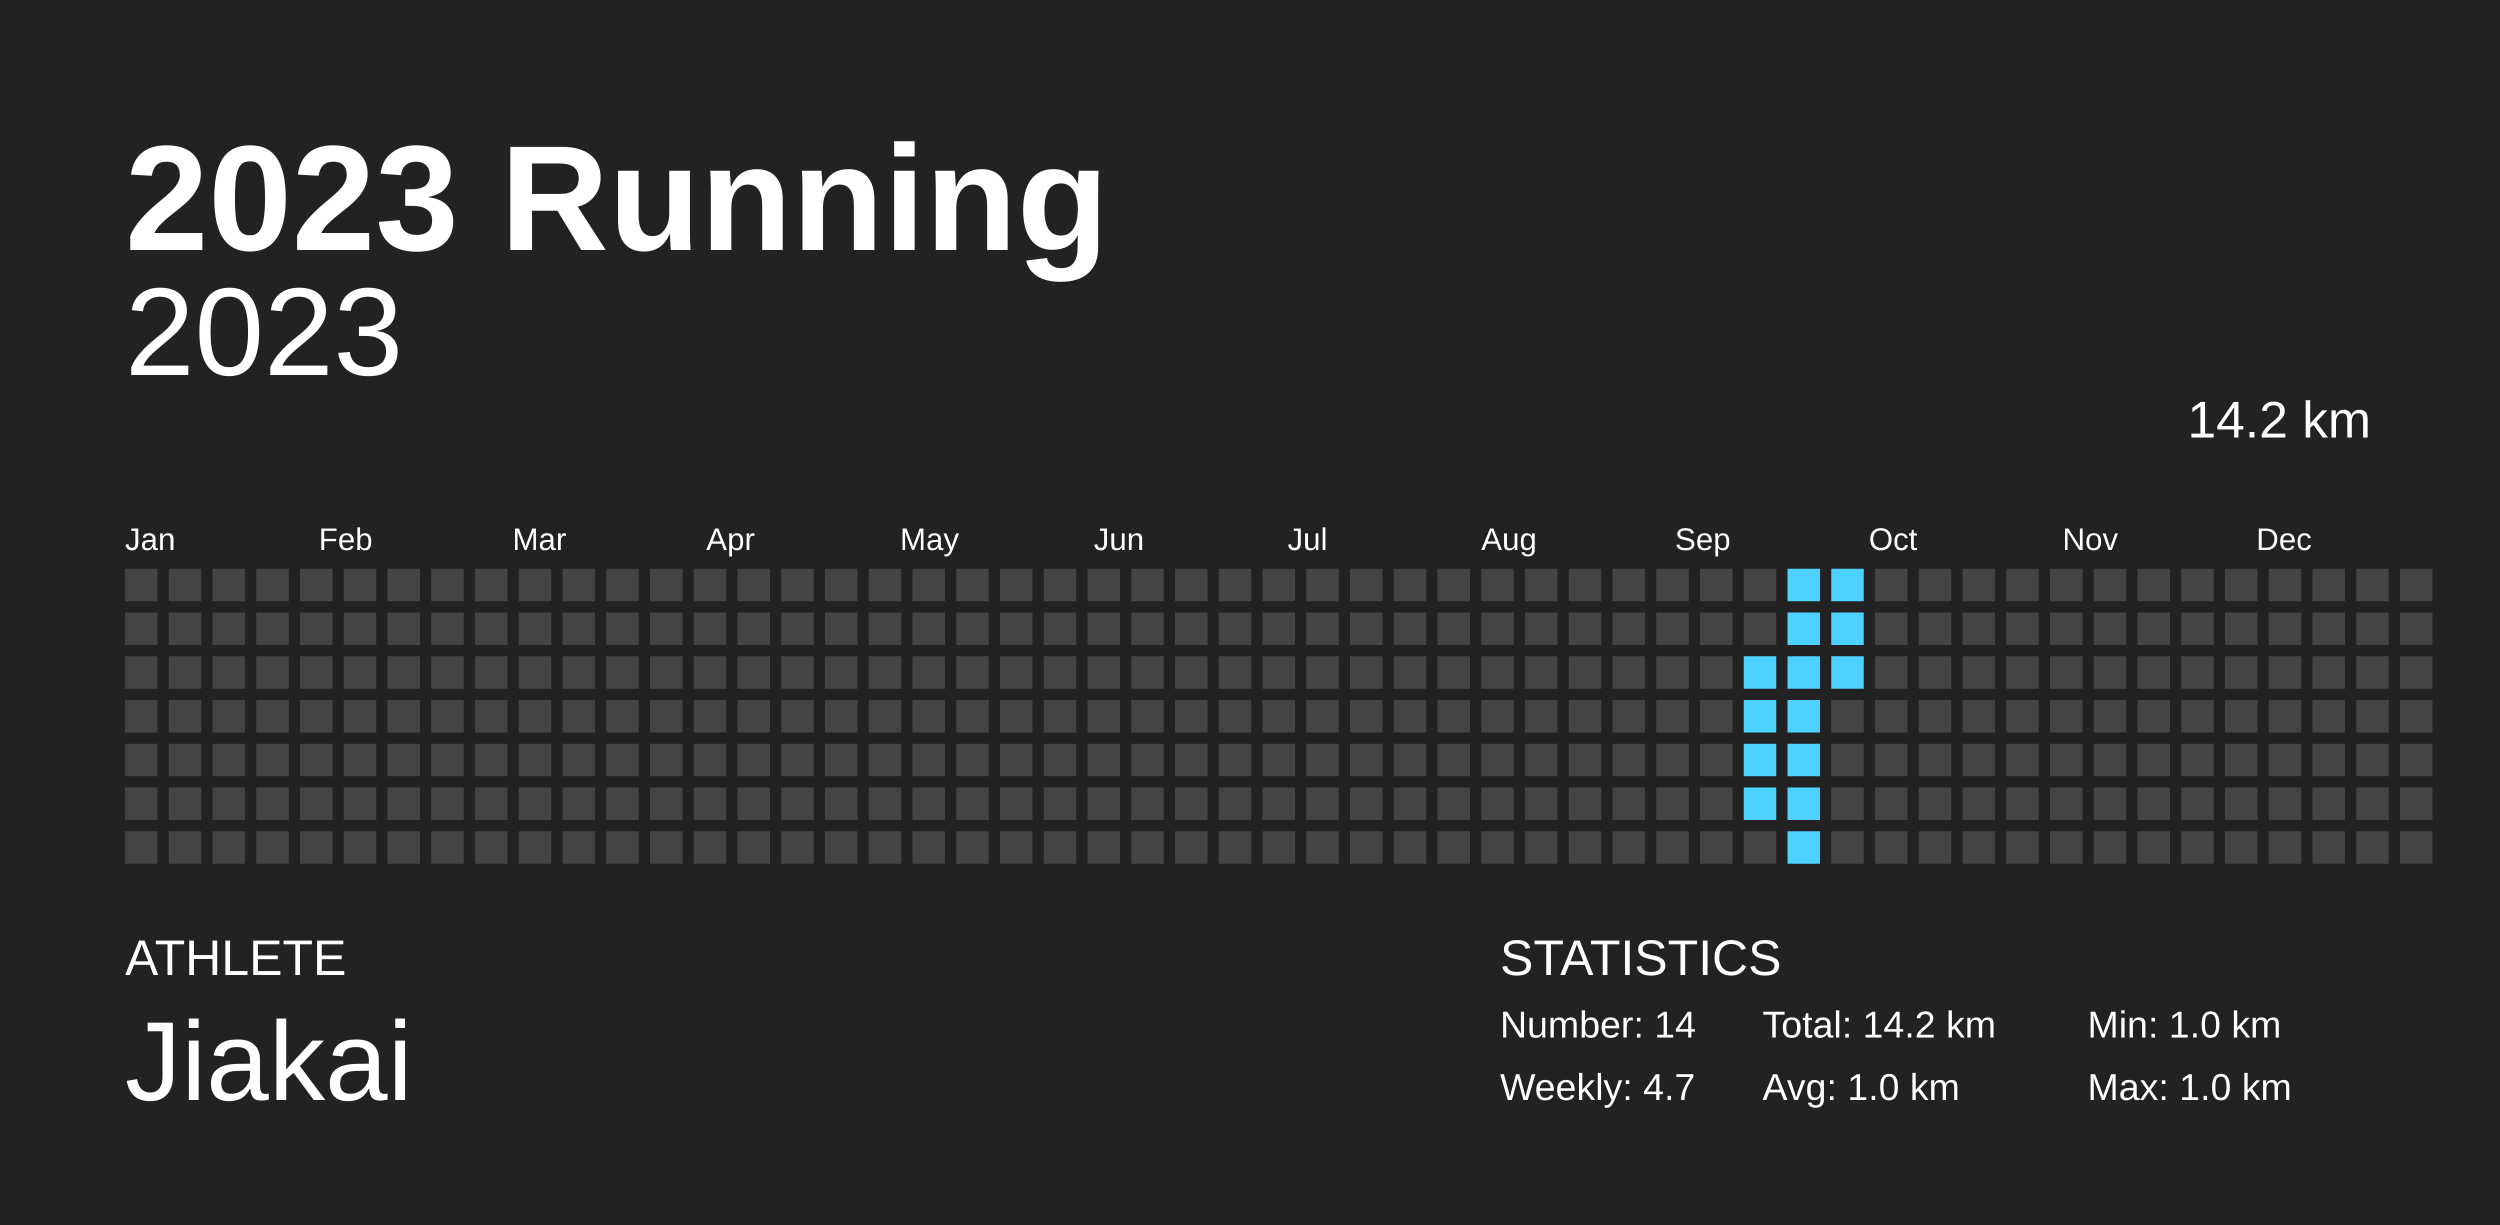
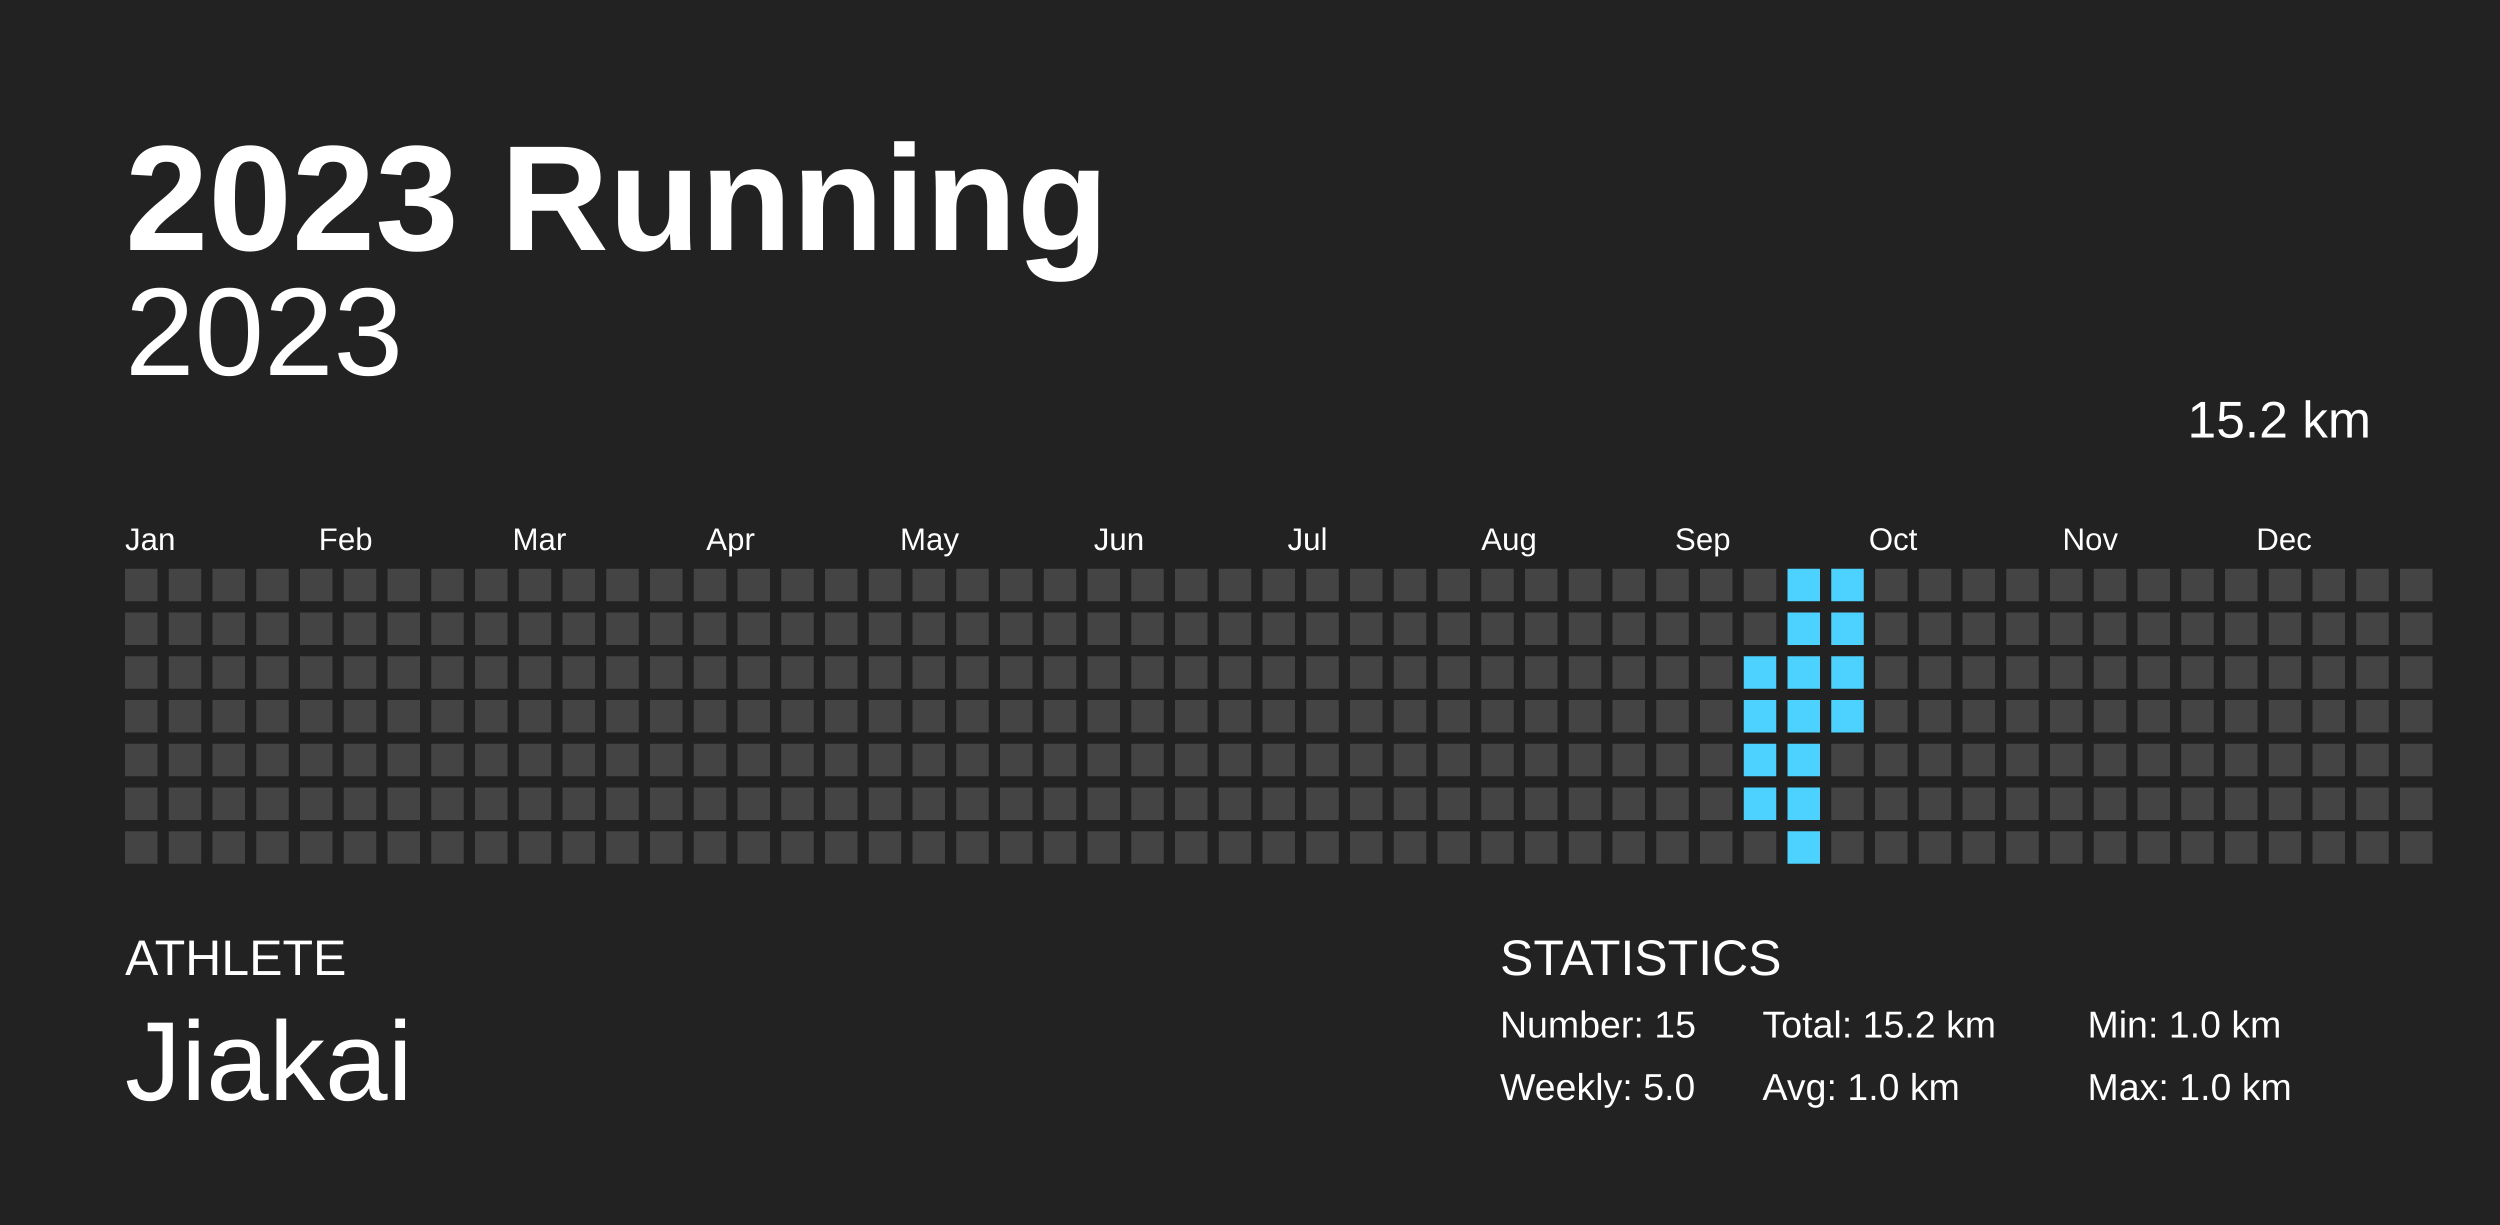
<svg xmlns="http://www.w3.org/2000/svg" baseProfile="full" height="98mm" version="1.1" viewBox="0,0,200,98" width="200mm">
  <defs />
  <rect fill="#222222" height="98" width="200" x="0" y="0" />
  <text fill="#FFFFFF" style="font-size:12px; font-family:Arial; font-weight:bold;" x="10" y="20">2023 Running</text>
  <text fill="#FFFFFF" style="font-size:4px; font-family:Arial" x="10" y="78">ATHLETE</text>
  <text fill="#FFFFFF" style="font-size:9px; font-family:Arial" x="10" y="88">Jiakai</text>
  <text fill="#FFFFFF" style="font-size:4px; font-family:Arial" x="120" y="78">STATISTICS</text>
-   <text fill="#FFFFFF" style="font-size:3px; font-family:Arial" x="120" y="83">Number: 14</text>
-   <text fill="#FFFFFF" style="font-size:3px; font-family:Arial" x="120" y="88">Weekly: 4.7</text>
-   <text fill="#FFFFFF" style="font-size:3px; font-family:Arial" x="141" y="83">Total: 14.2 km</text>
+   <text fill="#FFFFFF" style="font-size:3px; font-family:Arial" x="120" y="83">Number: 15</text>
+   <text fill="#FFFFFF" style="font-size:3px; font-family:Arial" x="120" y="88">Weekly: 5.0</text>
+   <text fill="#FFFFFF" style="font-size:3px; font-family:Arial" x="141" y="83">Total: 15.2 km</text>
  <text fill="#FFFFFF" style="font-size:3px; font-family:Arial" x="141" y="88">Avg: 1.0 km</text>
  <text fill="#FFFFFF" style="font-size:3px; font-family:Arial" x="167" y="83">Min: 1.0 km</text>
  <text fill="#FFFFFF" style="font-size:3px; font-family:Arial" x="167" y="88">Max: 1.0 km</text>
  <text alignment-baseline="hanging" fill="#FFFFFF" style="font-size:10.0px; font-family:Arial;" x="10" y="30">2023</text>
-   <text alignment-baseline="hanging" fill="#FFFFFF" style="font-size:4.125px; font-family:Arial;" x="175" y="35">14.2 km</text>
+   <text alignment-baseline="hanging" fill="#FFFFFF" style="font-size:4.125px; font-family:Arial;" x="175" y="35">15.2 km</text>
  <text fill="#FFFFFF" style="font-size:2.5px; font-family:Arial" x="10.0" y="44">Jan</text>
  <text fill="#FFFFFF" style="font-size:2.5px; font-family:Arial" x="25.5" y="44">Feb</text>
  <text fill="#FFFFFF" style="font-size:2.5px; font-family:Arial" x="41.0" y="44">Mar</text>
  <text fill="#FFFFFF" style="font-size:2.5px; font-family:Arial" x="56.5" y="44">Apr</text>
  <text fill="#FFFFFF" style="font-size:2.5px; font-family:Arial" x="72.0" y="44">May</text>
  <text fill="#FFFFFF" style="font-size:2.5px; font-family:Arial" x="87.5" y="44">Jun</text>
  <text fill="#FFFFFF" style="font-size:2.5px; font-family:Arial" x="103.0" y="44">Jul</text>
  <text fill="#FFFFFF" style="font-size:2.5px; font-family:Arial" x="118.5" y="44">Aug</text>
  <text fill="#FFFFFF" style="font-size:2.5px; font-family:Arial" x="134.0" y="44">Sep</text>
  <text fill="#FFFFFF" style="font-size:2.5px; font-family:Arial" x="149.5" y="44">Oct</text>
  <text fill="#FFFFFF" style="font-size:2.5px; font-family:Arial" x="165.0" y="44">Nov</text>
  <text fill="#FFFFFF" style="font-size:2.5px; font-family:Arial" x="180.5" y="44">Dec</text>
  <rect fill="#444444" height="2.6" width="2.6" x="10.0" y="45.5" />
  <rect fill="#444444" height="2.6" width="2.6" x="10.0" y="49.0" />
  <rect fill="#444444" height="2.6" width="2.6" x="10.0" y="52.5" />
  <rect fill="#444444" height="2.6" width="2.6" x="10.0" y="56.0" />
  <rect fill="#444444" height="2.6" width="2.6" x="10.0" y="59.5" />
  <rect fill="#444444" height="2.6" width="2.6" x="10.0" y="63.0" />
  <rect fill="#444444" height="2.6" width="2.6" x="10.0" y="66.5" />
  <rect fill="#444444" height="2.6" width="2.6" x="13.5" y="45.5" />
  <rect fill="#444444" height="2.6" width="2.6" x="13.5" y="49.0" />
  <rect fill="#444444" height="2.6" width="2.6" x="13.5" y="52.5" />
  <rect fill="#444444" height="2.6" width="2.6" x="13.5" y="56.0" />
  <rect fill="#444444" height="2.6" width="2.6" x="13.5" y="59.5" />
  <rect fill="#444444" height="2.6" width="2.6" x="13.5" y="63.0" />
  <rect fill="#444444" height="2.6" width="2.6" x="13.5" y="66.5" />
  <rect fill="#444444" height="2.6" width="2.6" x="17.0" y="45.5" />
  <rect fill="#444444" height="2.6" width="2.6" x="17.0" y="49.0" />
  <rect fill="#444444" height="2.6" width="2.6" x="17.0" y="52.5" />
  <rect fill="#444444" height="2.6" width="2.6" x="17.0" y="56.0" />
  <rect fill="#444444" height="2.6" width="2.6" x="17.0" y="59.5" />
  <rect fill="#444444" height="2.6" width="2.6" x="17.0" y="63.0" />
  <rect fill="#444444" height="2.6" width="2.6" x="17.0" y="66.5" />
  <rect fill="#444444" height="2.6" width="2.6" x="20.5" y="45.5" />
  <rect fill="#444444" height="2.6" width="2.6" x="20.5" y="49.0" />
  <rect fill="#444444" height="2.6" width="2.6" x="20.5" y="52.5" />
  <rect fill="#444444" height="2.6" width="2.6" x="20.5" y="56.0" />
  <rect fill="#444444" height="2.6" width="2.6" x="20.5" y="59.5" />
  <rect fill="#444444" height="2.6" width="2.6" x="20.5" y="63.0" />
  <rect fill="#444444" height="2.6" width="2.6" x="20.5" y="66.5" />
  <rect fill="#444444" height="2.6" width="2.6" x="24.0" y="45.5" />
  <rect fill="#444444" height="2.6" width="2.6" x="24.0" y="49.0" />
  <rect fill="#444444" height="2.6" width="2.6" x="24.0" y="52.5" />
  <rect fill="#444444" height="2.6" width="2.6" x="24.0" y="56.0" />
  <rect fill="#444444" height="2.6" width="2.6" x="24.0" y="59.5" />
  <rect fill="#444444" height="2.6" width="2.6" x="24.0" y="63.0" />
  <rect fill="#444444" height="2.6" width="2.6" x="24.0" y="66.5" />
  <rect fill="#444444" height="2.6" width="2.6" x="27.5" y="45.5" />
  <rect fill="#444444" height="2.6" width="2.6" x="27.5" y="49.0" />
  <rect fill="#444444" height="2.6" width="2.6" x="27.5" y="52.5" />
  <rect fill="#444444" height="2.6" width="2.6" x="27.5" y="56.0" />
  <rect fill="#444444" height="2.6" width="2.6" x="27.5" y="59.5" />
  <rect fill="#444444" height="2.6" width="2.6" x="27.5" y="63.0" />
  <rect fill="#444444" height="2.6" width="2.6" x="27.5" y="66.5" />
  <rect fill="#444444" height="2.6" width="2.6" x="31.0" y="45.5" />
  <rect fill="#444444" height="2.6" width="2.6" x="31.0" y="49.0" />
  <rect fill="#444444" height="2.6" width="2.6" x="31.0" y="52.5" />
  <rect fill="#444444" height="2.6" width="2.6" x="31.0" y="56.0" />
  <rect fill="#444444" height="2.6" width="2.6" x="31.0" y="59.5" />
  <rect fill="#444444" height="2.6" width="2.6" x="31.0" y="63.0" />
  <rect fill="#444444" height="2.6" width="2.6" x="31.0" y="66.5" />
  <rect fill="#444444" height="2.6" width="2.6" x="34.5" y="45.5" />
  <rect fill="#444444" height="2.6" width="2.6" x="34.5" y="49.0" />
  <rect fill="#444444" height="2.6" width="2.6" x="34.5" y="52.5" />
  <rect fill="#444444" height="2.6" width="2.6" x="34.5" y="56.0" />
  <rect fill="#444444" height="2.6" width="2.6" x="34.5" y="59.5" />
  <rect fill="#444444" height="2.6" width="2.6" x="34.5" y="63.0" />
  <rect fill="#444444" height="2.6" width="2.6" x="34.5" y="66.5" />
  <rect fill="#444444" height="2.6" width="2.6" x="38.0" y="45.5" />
  <rect fill="#444444" height="2.6" width="2.6" x="38.0" y="49.0" />
  <rect fill="#444444" height="2.6" width="2.6" x="38.0" y="52.5" />
  <rect fill="#444444" height="2.6" width="2.6" x="38.0" y="56.0" />
  <rect fill="#444444" height="2.6" width="2.6" x="38.0" y="59.5" />
  <rect fill="#444444" height="2.6" width="2.6" x="38.0" y="63.0" />
  <rect fill="#444444" height="2.6" width="2.6" x="38.0" y="66.5" />
  <rect fill="#444444" height="2.6" width="2.6" x="41.5" y="45.5" />
  <rect fill="#444444" height="2.6" width="2.6" x="41.5" y="49.0" />
  <rect fill="#444444" height="2.6" width="2.6" x="41.5" y="52.5" />
  <rect fill="#444444" height="2.6" width="2.6" x="41.5" y="56.0" />
  <rect fill="#444444" height="2.6" width="2.6" x="41.5" y="59.5" />
  <rect fill="#444444" height="2.6" width="2.6" x="41.5" y="63.0" />
  <rect fill="#444444" height="2.6" width="2.6" x="41.5" y="66.5" />
  <rect fill="#444444" height="2.6" width="2.6" x="45.0" y="45.5" />
  <rect fill="#444444" height="2.6" width="2.6" x="45.0" y="49.0" />
  <rect fill="#444444" height="2.6" width="2.6" x="45.0" y="52.5" />
  <rect fill="#444444" height="2.6" width="2.6" x="45.0" y="56.0" />
  <rect fill="#444444" height="2.6" width="2.6" x="45.0" y="59.5" />
  <rect fill="#444444" height="2.6" width="2.6" x="45.0" y="63.0" />
  <rect fill="#444444" height="2.6" width="2.6" x="45.0" y="66.5" />
  <rect fill="#444444" height="2.6" width="2.6" x="48.5" y="45.5" />
  <rect fill="#444444" height="2.6" width="2.6" x="48.5" y="49.0" />
  <rect fill="#444444" height="2.6" width="2.6" x="48.5" y="52.5" />
  <rect fill="#444444" height="2.6" width="2.6" x="48.5" y="56.0" />
  <rect fill="#444444" height="2.6" width="2.6" x="48.5" y="59.5" />
  <rect fill="#444444" height="2.6" width="2.6" x="48.5" y="63.0" />
  <rect fill="#444444" height="2.6" width="2.6" x="48.5" y="66.5" />
  <rect fill="#444444" height="2.6" width="2.6" x="52.0" y="45.5" />
  <rect fill="#444444" height="2.6" width="2.6" x="52.0" y="49.0" />
  <rect fill="#444444" height="2.6" width="2.6" x="52.0" y="52.5" />
  <rect fill="#444444" height="2.6" width="2.6" x="52.0" y="56.0" />
  <rect fill="#444444" height="2.6" width="2.6" x="52.0" y="59.5" />
  <rect fill="#444444" height="2.6" width="2.6" x="52.0" y="63.0" />
  <rect fill="#444444" height="2.6" width="2.6" x="52.0" y="66.5" />
  <rect fill="#444444" height="2.6" width="2.6" x="55.5" y="45.5" />
  <rect fill="#444444" height="2.6" width="2.6" x="55.5" y="49.0" />
  <rect fill="#444444" height="2.6" width="2.6" x="55.5" y="52.5" />
  <rect fill="#444444" height="2.6" width="2.6" x="55.5" y="56.0" />
  <rect fill="#444444" height="2.6" width="2.6" x="55.5" y="59.5" />
  <rect fill="#444444" height="2.6" width="2.6" x="55.5" y="63.0" />
  <rect fill="#444444" height="2.6" width="2.6" x="55.5" y="66.5" />
  <rect fill="#444444" height="2.6" width="2.6" x="59.0" y="45.5" />
  <rect fill="#444444" height="2.6" width="2.6" x="59.0" y="49.0" />
  <rect fill="#444444" height="2.6" width="2.6" x="59.0" y="52.5" />
  <rect fill="#444444" height="2.6" width="2.6" x="59.0" y="56.0" />
  <rect fill="#444444" height="2.6" width="2.6" x="59.0" y="59.5" />
  <rect fill="#444444" height="2.6" width="2.6" x="59.0" y="63.0" />
  <rect fill="#444444" height="2.6" width="2.6" x="59.0" y="66.5" />
  <rect fill="#444444" height="2.6" width="2.6" x="62.5" y="45.5" />
  <rect fill="#444444" height="2.6" width="2.6" x="62.5" y="49.0" />
  <rect fill="#444444" height="2.6" width="2.6" x="62.5" y="52.5" />
  <rect fill="#444444" height="2.6" width="2.6" x="62.5" y="56.0" />
  <rect fill="#444444" height="2.6" width="2.6" x="62.5" y="59.5" />
  <rect fill="#444444" height="2.6" width="2.6" x="62.5" y="63.0" />
  <rect fill="#444444" height="2.6" width="2.6" x="62.5" y="66.5" />
  <rect fill="#444444" height="2.6" width="2.6" x="66.0" y="45.5" />
  <rect fill="#444444" height="2.6" width="2.6" x="66.0" y="49.0" />
  <rect fill="#444444" height="2.6" width="2.6" x="66.0" y="52.5" />
  <rect fill="#444444" height="2.6" width="2.6" x="66.0" y="56.0" />
  <rect fill="#444444" height="2.6" width="2.6" x="66.0" y="59.5" />
  <rect fill="#444444" height="2.6" width="2.6" x="66.0" y="63.0" />
  <rect fill="#444444" height="2.6" width="2.6" x="66.0" y="66.5" />
  <rect fill="#444444" height="2.6" width="2.6" x="69.5" y="45.5" />
  <rect fill="#444444" height="2.6" width="2.6" x="69.5" y="49.0" />
  <rect fill="#444444" height="2.6" width="2.6" x="69.5" y="52.5" />
  <rect fill="#444444" height="2.6" width="2.6" x="69.5" y="56.0" />
  <rect fill="#444444" height="2.6" width="2.6" x="69.5" y="59.5" />
  <rect fill="#444444" height="2.6" width="2.6" x="69.5" y="63.0" />
  <rect fill="#444444" height="2.6" width="2.6" x="69.5" y="66.5" />
  <rect fill="#444444" height="2.6" width="2.6" x="73.0" y="45.5" />
  <rect fill="#444444" height="2.6" width="2.6" x="73.0" y="49.0" />
  <rect fill="#444444" height="2.6" width="2.6" x="73.0" y="52.5" />
  <rect fill="#444444" height="2.6" width="2.6" x="73.0" y="56.0" />
  <rect fill="#444444" height="2.6" width="2.6" x="73.0" y="59.5" />
  <rect fill="#444444" height="2.6" width="2.6" x="73.0" y="63.0" />
  <rect fill="#444444" height="2.6" width="2.6" x="73.0" y="66.5" />
  <rect fill="#444444" height="2.6" width="2.6" x="76.5" y="45.5" />
  <rect fill="#444444" height="2.6" width="2.6" x="76.5" y="49.0" />
  <rect fill="#444444" height="2.6" width="2.6" x="76.5" y="52.5" />
  <rect fill="#444444" height="2.6" width="2.6" x="76.5" y="56.0" />
  <rect fill="#444444" height="2.6" width="2.6" x="76.5" y="59.5" />
  <rect fill="#444444" height="2.6" width="2.6" x="76.5" y="63.0" />
  <rect fill="#444444" height="2.6" width="2.6" x="76.5" y="66.5" />
  <rect fill="#444444" height="2.6" width="2.6" x="80.0" y="45.5" />
  <rect fill="#444444" height="2.6" width="2.6" x="80.0" y="49.0" />
  <rect fill="#444444" height="2.6" width="2.6" x="80.0" y="52.5" />
  <rect fill="#444444" height="2.6" width="2.6" x="80.0" y="56.0" />
  <rect fill="#444444" height="2.6" width="2.6" x="80.0" y="59.5" />
  <rect fill="#444444" height="2.6" width="2.6" x="80.0" y="63.0" />
  <rect fill="#444444" height="2.6" width="2.6" x="80.0" y="66.5" />
  <rect fill="#444444" height="2.6" width="2.6" x="83.5" y="45.5" />
  <rect fill="#444444" height="2.6" width="2.6" x="83.5" y="49.0" />
  <rect fill="#444444" height="2.6" width="2.6" x="83.5" y="52.5" />
  <rect fill="#444444" height="2.6" width="2.6" x="83.5" y="56.0" />
  <rect fill="#444444" height="2.6" width="2.6" x="83.5" y="59.5" />
  <rect fill="#444444" height="2.6" width="2.6" x="83.5" y="63.0" />
  <rect fill="#444444" height="2.6" width="2.6" x="83.5" y="66.5" />
  <rect fill="#444444" height="2.6" width="2.6" x="87.0" y="45.5" />
  <rect fill="#444444" height="2.6" width="2.6" x="87.0" y="49.0" />
  <rect fill="#444444" height="2.6" width="2.6" x="87.0" y="52.5" />
  <rect fill="#444444" height="2.6" width="2.6" x="87.0" y="56.0" />
  <rect fill="#444444" height="2.6" width="2.6" x="87.0" y="59.5" />
  <rect fill="#444444" height="2.6" width="2.6" x="87.0" y="63.0" />
  <rect fill="#444444" height="2.6" width="2.6" x="87.0" y="66.5" />
  <rect fill="#444444" height="2.6" width="2.6" x="90.5" y="45.5" />
  <rect fill="#444444" height="2.6" width="2.6" x="90.5" y="49.0" />
  <rect fill="#444444" height="2.6" width="2.6" x="90.5" y="52.5" />
  <rect fill="#444444" height="2.6" width="2.6" x="90.5" y="56.0" />
  <rect fill="#444444" height="2.6" width="2.6" x="90.5" y="59.5" />
  <rect fill="#444444" height="2.6" width="2.6" x="90.5" y="63.0" />
  <rect fill="#444444" height="2.6" width="2.6" x="90.5" y="66.5" />
  <rect fill="#444444" height="2.6" width="2.6" x="94.0" y="45.5" />
  <rect fill="#444444" height="2.6" width="2.6" x="94.0" y="49.0" />
  <rect fill="#444444" height="2.6" width="2.6" x="94.0" y="52.5" />
  <rect fill="#444444" height="2.6" width="2.6" x="94.0" y="56.0" />
  <rect fill="#444444" height="2.6" width="2.6" x="94.0" y="59.5" />
  <rect fill="#444444" height="2.6" width="2.6" x="94.0" y="63.0" />
  <rect fill="#444444" height="2.6" width="2.6" x="94.0" y="66.5" />
  <rect fill="#444444" height="2.6" width="2.6" x="97.5" y="45.5" />
  <rect fill="#444444" height="2.6" width="2.6" x="97.5" y="49.0" />
  <rect fill="#444444" height="2.6" width="2.6" x="97.5" y="52.5" />
  <rect fill="#444444" height="2.6" width="2.6" x="97.5" y="56.0" />
  <rect fill="#444444" height="2.6" width="2.6" x="97.5" y="59.5" />
  <rect fill="#444444" height="2.6" width="2.6" x="97.5" y="63.0" />
  <rect fill="#444444" height="2.6" width="2.6" x="97.5" y="66.5" />
  <rect fill="#444444" height="2.6" width="2.6" x="101.0" y="45.5" />
  <rect fill="#444444" height="2.6" width="2.6" x="101.0" y="49.0" />
  <rect fill="#444444" height="2.6" width="2.6" x="101.0" y="52.5" />
  <rect fill="#444444" height="2.6" width="2.6" x="101.0" y="56.0" />
  <rect fill="#444444" height="2.6" width="2.6" x="101.0" y="59.5" />
  <rect fill="#444444" height="2.6" width="2.6" x="101.0" y="63.0" />
  <rect fill="#444444" height="2.6" width="2.6" x="101.0" y="66.5" />
  <rect fill="#444444" height="2.6" width="2.6" x="104.5" y="45.5" />
  <rect fill="#444444" height="2.6" width="2.6" x="104.5" y="49.0" />
  <rect fill="#444444" height="2.6" width="2.6" x="104.5" y="52.5" />
  <rect fill="#444444" height="2.6" width="2.6" x="104.5" y="56.0" />
  <rect fill="#444444" height="2.6" width="2.6" x="104.5" y="59.5" />
  <rect fill="#444444" height="2.6" width="2.6" x="104.5" y="63.0" />
  <rect fill="#444444" height="2.6" width="2.6" x="104.5" y="66.5" />
  <rect fill="#444444" height="2.6" width="2.6" x="108.0" y="45.5" />
  <rect fill="#444444" height="2.6" width="2.6" x="108.0" y="49.0" />
  <rect fill="#444444" height="2.6" width="2.6" x="108.0" y="52.5" />
  <rect fill="#444444" height="2.6" width="2.6" x="108.0" y="56.0" />
  <rect fill="#444444" height="2.6" width="2.6" x="108.0" y="59.5" />
  <rect fill="#444444" height="2.6" width="2.6" x="108.0" y="63.0" />
  <rect fill="#444444" height="2.6" width="2.6" x="108.0" y="66.5" />
  <rect fill="#444444" height="2.6" width="2.6" x="111.5" y="45.5" />
  <rect fill="#444444" height="2.6" width="2.6" x="111.5" y="49.0" />
  <rect fill="#444444" height="2.6" width="2.6" x="111.5" y="52.5" />
  <rect fill="#444444" height="2.6" width="2.6" x="111.5" y="56.0" />
  <rect fill="#444444" height="2.6" width="2.6" x="111.5" y="59.5" />
  <rect fill="#444444" height="2.6" width="2.6" x="111.5" y="63.0" />
  <rect fill="#444444" height="2.6" width="2.6" x="111.5" y="66.5" />
  <rect fill="#444444" height="2.6" width="2.6" x="115.0" y="45.5" />
  <rect fill="#444444" height="2.6" width="2.6" x="115.0" y="49.0" />
  <rect fill="#444444" height="2.6" width="2.6" x="115.0" y="52.5" />
  <rect fill="#444444" height="2.6" width="2.6" x="115.0" y="56.0" />
  <rect fill="#444444" height="2.6" width="2.6" x="115.0" y="59.5" />
  <rect fill="#444444" height="2.6" width="2.6" x="115.0" y="63.0" />
  <rect fill="#444444" height="2.6" width="2.6" x="115.0" y="66.5" />
  <rect fill="#444444" height="2.6" width="2.6" x="118.5" y="45.5" />
  <rect fill="#444444" height="2.6" width="2.6" x="118.5" y="49.0" />
  <rect fill="#444444" height="2.6" width="2.6" x="118.5" y="52.5" />
  <rect fill="#444444" height="2.6" width="2.6" x="118.5" y="56.0" />
  <rect fill="#444444" height="2.6" width="2.6" x="118.5" y="59.5" />
  <rect fill="#444444" height="2.6" width="2.6" x="118.5" y="63.0" />
  <rect fill="#444444" height="2.6" width="2.6" x="118.5" y="66.5" />
  <rect fill="#444444" height="2.6" width="2.6" x="122.0" y="45.5" />
  <rect fill="#444444" height="2.6" width="2.6" x="122.0" y="49.0" />
  <rect fill="#444444" height="2.6" width="2.6" x="122.0" y="52.5" />
  <rect fill="#444444" height="2.6" width="2.6" x="122.0" y="56.0" />
  <rect fill="#444444" height="2.6" width="2.6" x="122.0" y="59.5" />
  <rect fill="#444444" height="2.6" width="2.6" x="122.0" y="63.0" />
  <rect fill="#444444" height="2.6" width="2.6" x="122.0" y="66.5" />
  <rect fill="#444444" height="2.6" width="2.6" x="125.5" y="45.5" />
  <rect fill="#444444" height="2.6" width="2.6" x="125.5" y="49.0" />
  <rect fill="#444444" height="2.6" width="2.6" x="125.5" y="52.5" />
  <rect fill="#444444" height="2.6" width="2.6" x="125.5" y="56.0" />
  <rect fill="#444444" height="2.6" width="2.6" x="125.5" y="59.5" />
  <rect fill="#444444" height="2.6" width="2.6" x="125.5" y="63.0" />
  <rect fill="#444444" height="2.6" width="2.6" x="125.5" y="66.5" />
  <rect fill="#444444" height="2.6" width="2.6" x="129.0" y="45.5" />
  <rect fill="#444444" height="2.6" width="2.6" x="129.0" y="49.0" />
  <rect fill="#444444" height="2.6" width="2.6" x="129.0" y="52.5" />
  <rect fill="#444444" height="2.6" width="2.6" x="129.0" y="56.0" />
  <rect fill="#444444" height="2.6" width="2.6" x="129.0" y="59.5" />
  <rect fill="#444444" height="2.6" width="2.6" x="129.0" y="63.0" />
  <rect fill="#444444" height="2.6" width="2.6" x="129.0" y="66.5" />
  <rect fill="#444444" height="2.6" width="2.6" x="132.5" y="45.5" />
  <rect fill="#444444" height="2.6" width="2.6" x="132.5" y="49.0" />
  <rect fill="#444444" height="2.6" width="2.6" x="132.5" y="52.5" />
  <rect fill="#444444" height="2.6" width="2.6" x="132.5" y="56.0" />
  <rect fill="#444444" height="2.6" width="2.6" x="132.5" y="59.5" />
  <rect fill="#444444" height="2.6" width="2.6" x="132.5" y="63.0" />
  <rect fill="#444444" height="2.6" width="2.6" x="132.5" y="66.5" />
  <rect fill="#444444" height="2.6" width="2.6" x="136.0" y="45.5" />
  <rect fill="#444444" height="2.6" width="2.6" x="136.0" y="49.0" />
  <rect fill="#444444" height="2.6" width="2.6" x="136.0" y="52.5" />
  <rect fill="#444444" height="2.6" width="2.6" x="136.0" y="56.0" />
  <rect fill="#444444" height="2.6" width="2.6" x="136.0" y="59.5" />
  <rect fill="#444444" height="2.6" width="2.6" x="136.0" y="63.0" />
  <rect fill="#444444" height="2.6" width="2.6" x="136.0" y="66.5" />
  <rect fill="#444444" height="2.6" width="2.6" x="139.5" y="45.5" />
  <rect fill="#444444" height="2.6" width="2.6" x="139.5" y="49.0" />
  <rect fill="#4dd2ff" height="2.6" width="2.6" x="139.5" y="52.5" />
  <rect fill="#4dd2ff" height="2.6" width="2.6" x="139.5" y="56.0" />
  <rect fill="#4dd2ff" height="2.6" width="2.6" x="139.5" y="59.5" />
  <rect fill="#4dd2ff" height="2.6" width="2.6" x="139.5" y="63.0" />
  <rect fill="#444444" height="2.6" width="2.6" x="139.5" y="66.5" />
  <rect fill="#4dd2ff" height="2.6" width="2.6" x="143.0" y="45.5" />
  <rect fill="#4dd2ff" height="2.6" width="2.6" x="143.0" y="49.0" />
  <rect fill="#4dd2ff" height="2.6" width="2.6" x="143.0" y="52.5" />
  <rect fill="#4dd2ff" height="2.6" width="2.6" x="143.0" y="56.0" />
  <rect fill="#4dd2ff" height="2.6" width="2.6" x="143.0" y="59.5" />
  <rect fill="#4dd2ff" height="2.6" width="2.6" x="143.0" y="63.0" />
  <rect fill="#4dd2ff" height="2.6" width="2.6" x="143.0" y="66.5" />
  <rect fill="#4dd2ff" height="2.6" width="2.6" x="146.5" y="45.5" />
  <rect fill="#4dd2ff" height="2.6" width="2.6" x="146.5" y="49.0" />
  <rect fill="#4dd2ff" height="2.6" width="2.6" x="146.5" y="52.5" />
-   <rect fill="#444444" height="2.6" width="2.6" x="146.5" y="56.0" />
+   <rect fill="#4dd2ff" height="2.6" width="2.6" x="146.5" y="56.0" />
  <rect fill="#444444" height="2.6" width="2.6" x="146.5" y="59.5" />
  <rect fill="#444444" height="2.6" width="2.6" x="146.5" y="63.0" />
  <rect fill="#444444" height="2.6" width="2.6" x="146.5" y="66.5" />
  <rect fill="#444444" height="2.6" width="2.6" x="150.0" y="45.5" />
  <rect fill="#444444" height="2.6" width="2.6" x="150.0" y="49.0" />
  <rect fill="#444444" height="2.6" width="2.6" x="150.0" y="52.5" />
  <rect fill="#444444" height="2.6" width="2.6" x="150.0" y="56.0" />
  <rect fill="#444444" height="2.6" width="2.6" x="150.0" y="59.5" />
  <rect fill="#444444" height="2.6" width="2.6" x="150.0" y="63.0" />
  <rect fill="#444444" height="2.6" width="2.6" x="150.0" y="66.5" />
  <rect fill="#444444" height="2.6" width="2.6" x="153.5" y="45.5" />
  <rect fill="#444444" height="2.6" width="2.6" x="153.5" y="49.0" />
  <rect fill="#444444" height="2.6" width="2.6" x="153.5" y="52.5" />
  <rect fill="#444444" height="2.6" width="2.6" x="153.5" y="56.0" />
  <rect fill="#444444" height="2.6" width="2.6" x="153.5" y="59.5" />
  <rect fill="#444444" height="2.6" width="2.6" x="153.5" y="63.0" />
  <rect fill="#444444" height="2.6" width="2.6" x="153.5" y="66.5" />
  <rect fill="#444444" height="2.6" width="2.6" x="157.0" y="45.5" />
  <rect fill="#444444" height="2.6" width="2.6" x="157.0" y="49.0" />
  <rect fill="#444444" height="2.6" width="2.6" x="157.0" y="52.5" />
  <rect fill="#444444" height="2.6" width="2.6" x="157.0" y="56.0" />
  <rect fill="#444444" height="2.6" width="2.6" x="157.0" y="59.5" />
  <rect fill="#444444" height="2.6" width="2.6" x="157.0" y="63.0" />
  <rect fill="#444444" height="2.6" width="2.6" x="157.0" y="66.5" />
  <rect fill="#444444" height="2.6" width="2.6" x="160.5" y="45.5" />
  <rect fill="#444444" height="2.6" width="2.6" x="160.5" y="49.0" />
  <rect fill="#444444" height="2.6" width="2.6" x="160.5" y="52.5" />
  <rect fill="#444444" height="2.6" width="2.6" x="160.5" y="56.0" />
  <rect fill="#444444" height="2.6" width="2.6" x="160.5" y="59.5" />
  <rect fill="#444444" height="2.6" width="2.6" x="160.5" y="63.0" />
  <rect fill="#444444" height="2.6" width="2.6" x="160.5" y="66.5" />
  <rect fill="#444444" height="2.6" width="2.6" x="164.0" y="45.5" />
  <rect fill="#444444" height="2.6" width="2.6" x="164.0" y="49.0" />
  <rect fill="#444444" height="2.6" width="2.6" x="164.0" y="52.5" />
  <rect fill="#444444" height="2.6" width="2.6" x="164.0" y="56.0" />
  <rect fill="#444444" height="2.6" width="2.6" x="164.0" y="59.5" />
  <rect fill="#444444" height="2.6" width="2.6" x="164.0" y="63.0" />
  <rect fill="#444444" height="2.6" width="2.6" x="164.0" y="66.5" />
  <rect fill="#444444" height="2.6" width="2.6" x="167.5" y="45.5" />
  <rect fill="#444444" height="2.6" width="2.6" x="167.5" y="49.0" />
  <rect fill="#444444" height="2.6" width="2.6" x="167.5" y="52.5" />
  <rect fill="#444444" height="2.6" width="2.6" x="167.5" y="56.0" />
  <rect fill="#444444" height="2.6" width="2.6" x="167.5" y="59.5" />
  <rect fill="#444444" height="2.6" width="2.6" x="167.5" y="63.0" />
  <rect fill="#444444" height="2.6" width="2.6" x="167.5" y="66.5" />
  <rect fill="#444444" height="2.6" width="2.6" x="171.0" y="45.5" />
  <rect fill="#444444" height="2.6" width="2.6" x="171.0" y="49.0" />
  <rect fill="#444444" height="2.6" width="2.6" x="171.0" y="52.5" />
  <rect fill="#444444" height="2.6" width="2.6" x="171.0" y="56.0" />
  <rect fill="#444444" height="2.6" width="2.6" x="171.0" y="59.5" />
  <rect fill="#444444" height="2.6" width="2.6" x="171.0" y="63.0" />
  <rect fill="#444444" height="2.6" width="2.6" x="171.0" y="66.5" />
  <rect fill="#444444" height="2.6" width="2.6" x="174.5" y="45.5" />
  <rect fill="#444444" height="2.6" width="2.6" x="174.5" y="49.0" />
  <rect fill="#444444" height="2.6" width="2.6" x="174.5" y="52.5" />
  <rect fill="#444444" height="2.6" width="2.6" x="174.5" y="56.0" />
  <rect fill="#444444" height="2.6" width="2.6" x="174.5" y="59.5" />
  <rect fill="#444444" height="2.6" width="2.6" x="174.5" y="63.0" />
  <rect fill="#444444" height="2.6" width="2.6" x="174.5" y="66.5" />
  <rect fill="#444444" height="2.6" width="2.6" x="178.0" y="45.5" />
  <rect fill="#444444" height="2.6" width="2.6" x="178.0" y="49.0" />
  <rect fill="#444444" height="2.6" width="2.6" x="178.0" y="52.5" />
  <rect fill="#444444" height="2.6" width="2.6" x="178.0" y="56.0" />
  <rect fill="#444444" height="2.6" width="2.6" x="178.0" y="59.5" />
  <rect fill="#444444" height="2.6" width="2.6" x="178.0" y="63.0" />
  <rect fill="#444444" height="2.6" width="2.6" x="178.0" y="66.5" />
  <rect fill="#444444" height="2.6" width="2.6" x="181.5" y="45.5" />
  <rect fill="#444444" height="2.6" width="2.6" x="181.5" y="49.0" />
  <rect fill="#444444" height="2.6" width="2.6" x="181.5" y="52.5" />
  <rect fill="#444444" height="2.6" width="2.6" x="181.5" y="56.0" />
  <rect fill="#444444" height="2.6" width="2.6" x="181.5" y="59.5" />
  <rect fill="#444444" height="2.6" width="2.6" x="181.5" y="63.0" />
  <rect fill="#444444" height="2.6" width="2.6" x="181.5" y="66.5" />
  <rect fill="#444444" height="2.6" width="2.6" x="185.0" y="45.5" />
  <rect fill="#444444" height="2.6" width="2.6" x="185.0" y="49.0" />
  <rect fill="#444444" height="2.6" width="2.6" x="185.0" y="52.5" />
  <rect fill="#444444" height="2.6" width="2.6" x="185.0" y="56.0" />
  <rect fill="#444444" height="2.6" width="2.6" x="185.0" y="59.5" />
  <rect fill="#444444" height="2.6" width="2.6" x="185.0" y="63.0" />
  <rect fill="#444444" height="2.6" width="2.6" x="185.0" y="66.5" />
  <rect fill="#444444" height="2.6" width="2.6" x="188.5" y="45.5" />
  <rect fill="#444444" height="2.6" width="2.6" x="188.5" y="49.0" />
  <rect fill="#444444" height="2.6" width="2.6" x="188.5" y="52.5" />
  <rect fill="#444444" height="2.6" width="2.6" x="188.5" y="56.0" />
  <rect fill="#444444" height="2.6" width="2.6" x="188.5" y="59.5" />
  <rect fill="#444444" height="2.6" width="2.6" x="188.5" y="63.0" />
  <rect fill="#444444" height="2.6" width="2.6" x="188.5" y="66.5" />
  <rect fill="#444444" height="2.6" width="2.6" x="192.0" y="45.5" />
  <rect fill="#444444" height="2.6" width="2.6" x="192.0" y="49.0" />
  <rect fill="#444444" height="2.6" width="2.6" x="192.0" y="52.5" />
  <rect fill="#444444" height="2.6" width="2.6" x="192.0" y="56.0" />
  <rect fill="#444444" height="2.6" width="2.6" x="192.0" y="59.5" />
  <rect fill="#444444" height="2.6" width="2.6" x="192.0" y="63.0" />
  <rect fill="#444444" height="2.6" width="2.6" x="192.0" y="66.5" />
</svg>
